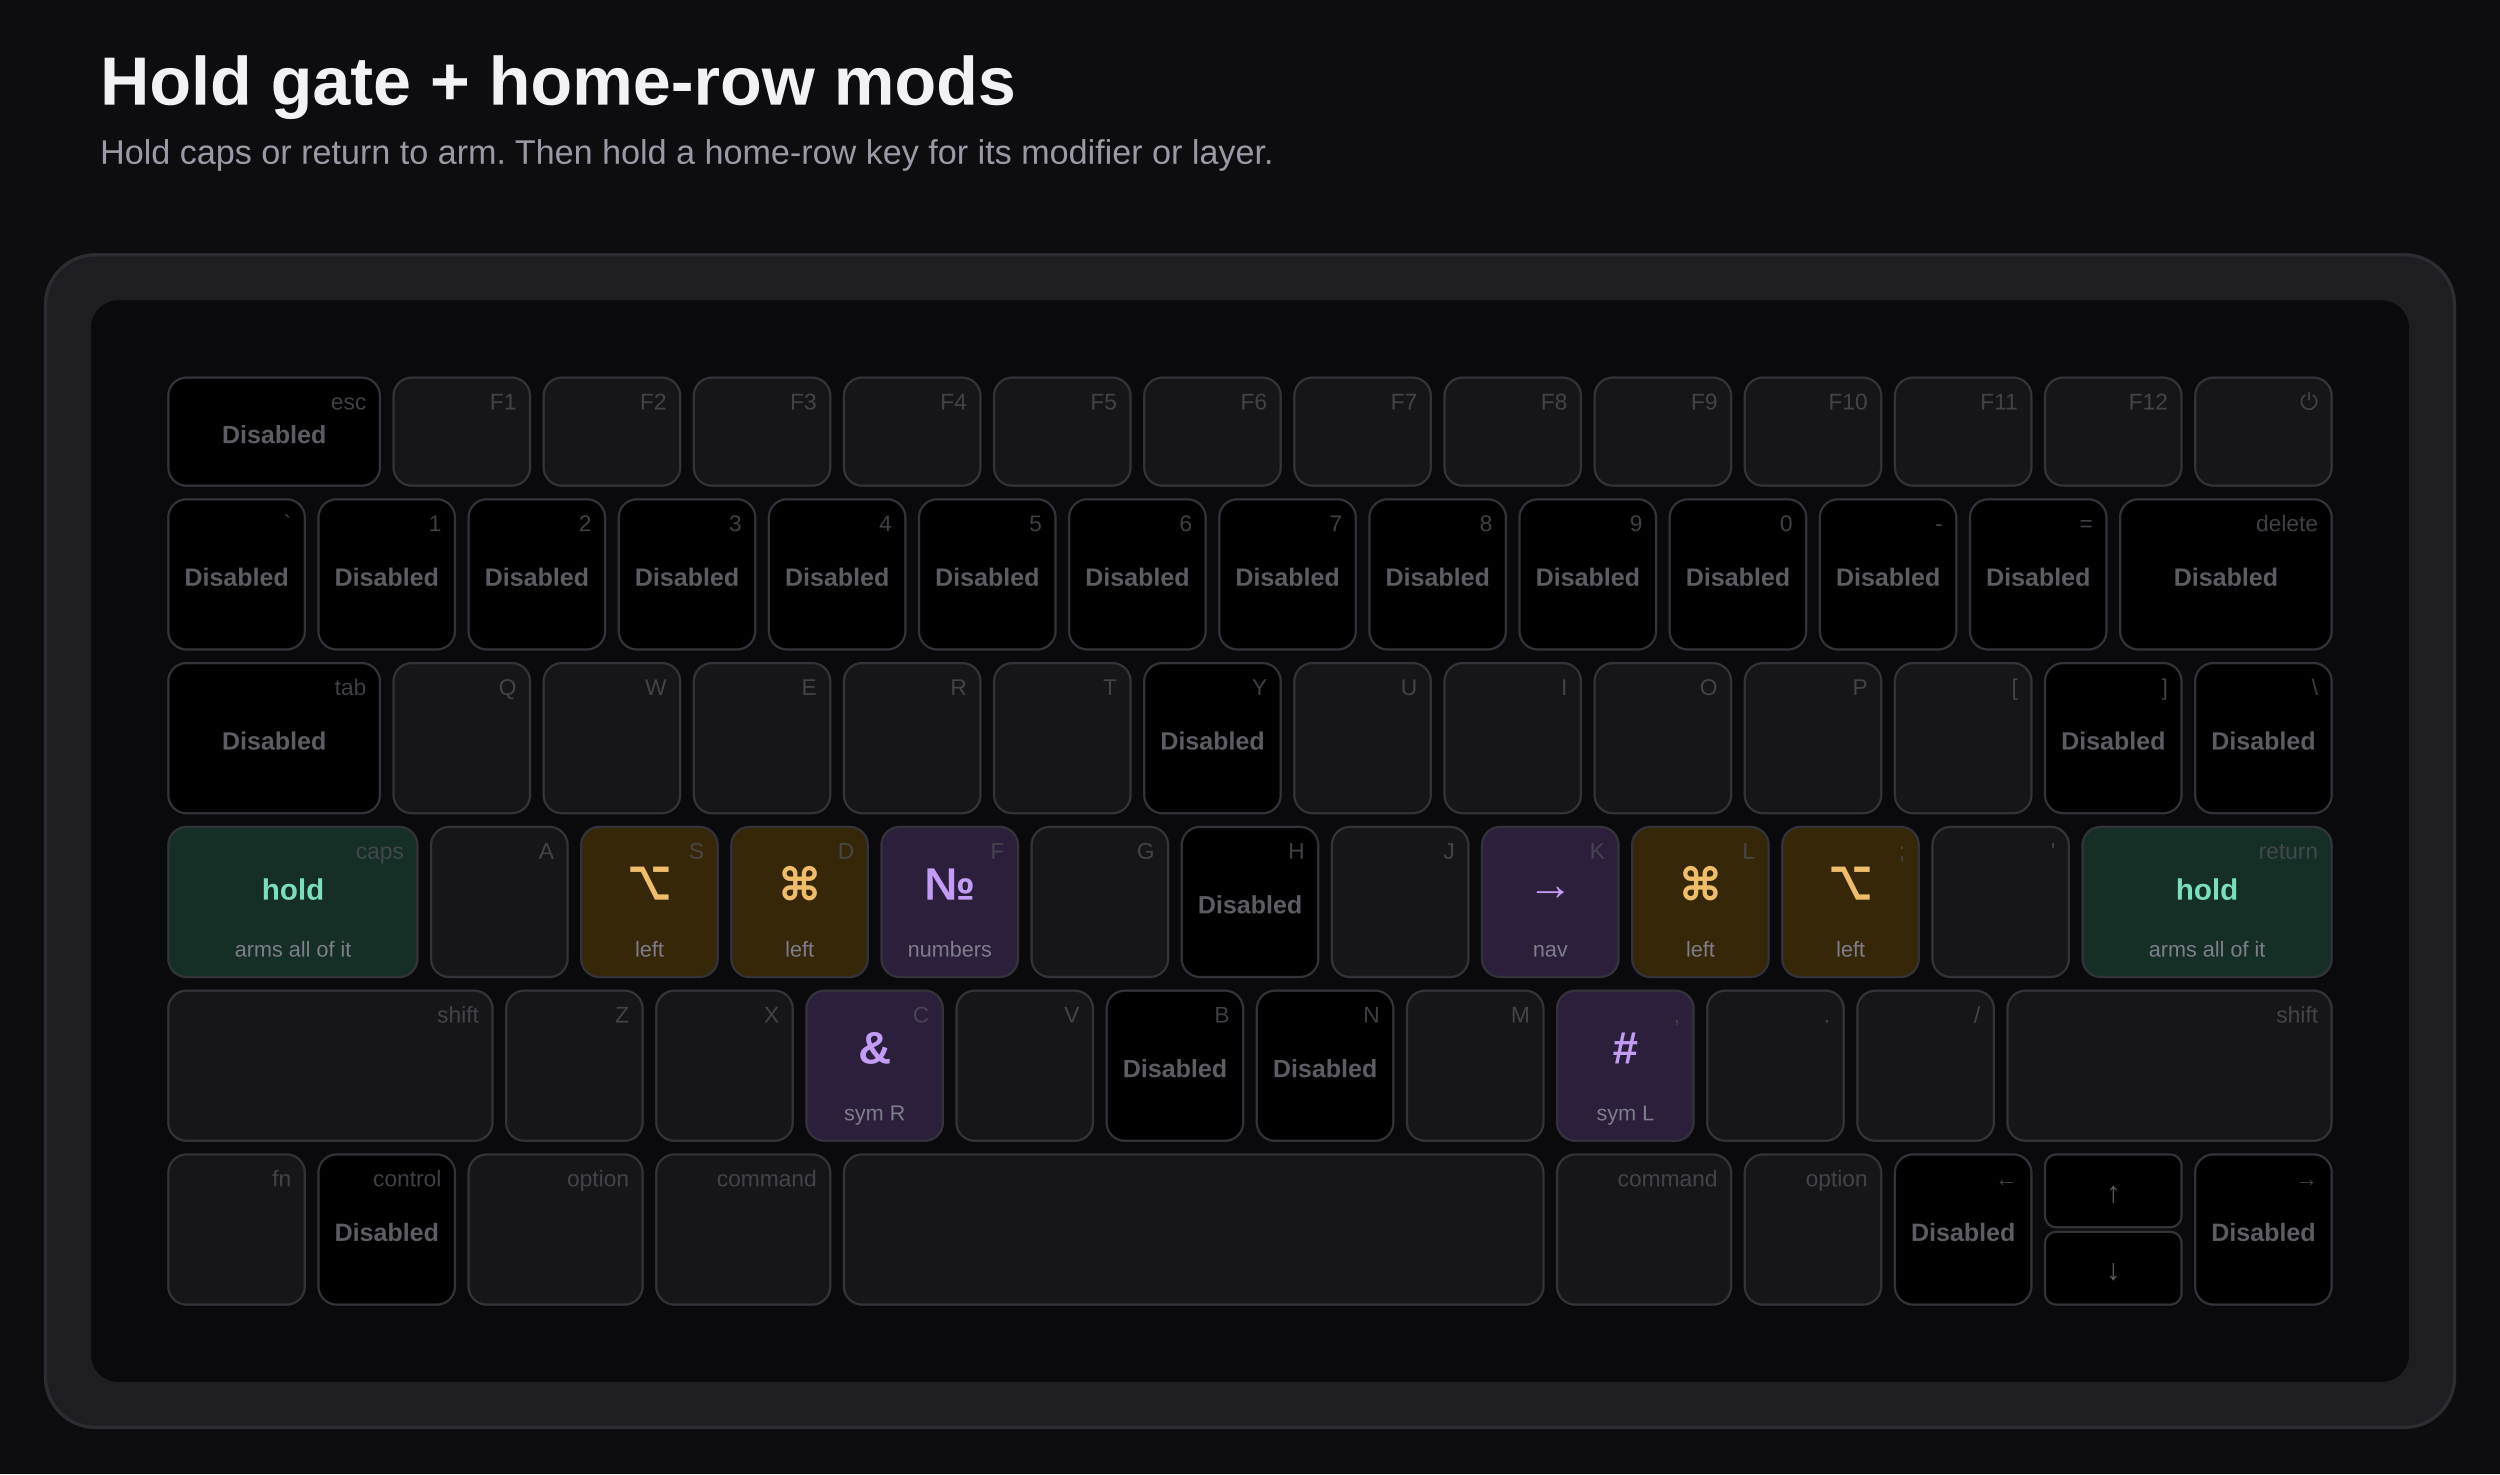
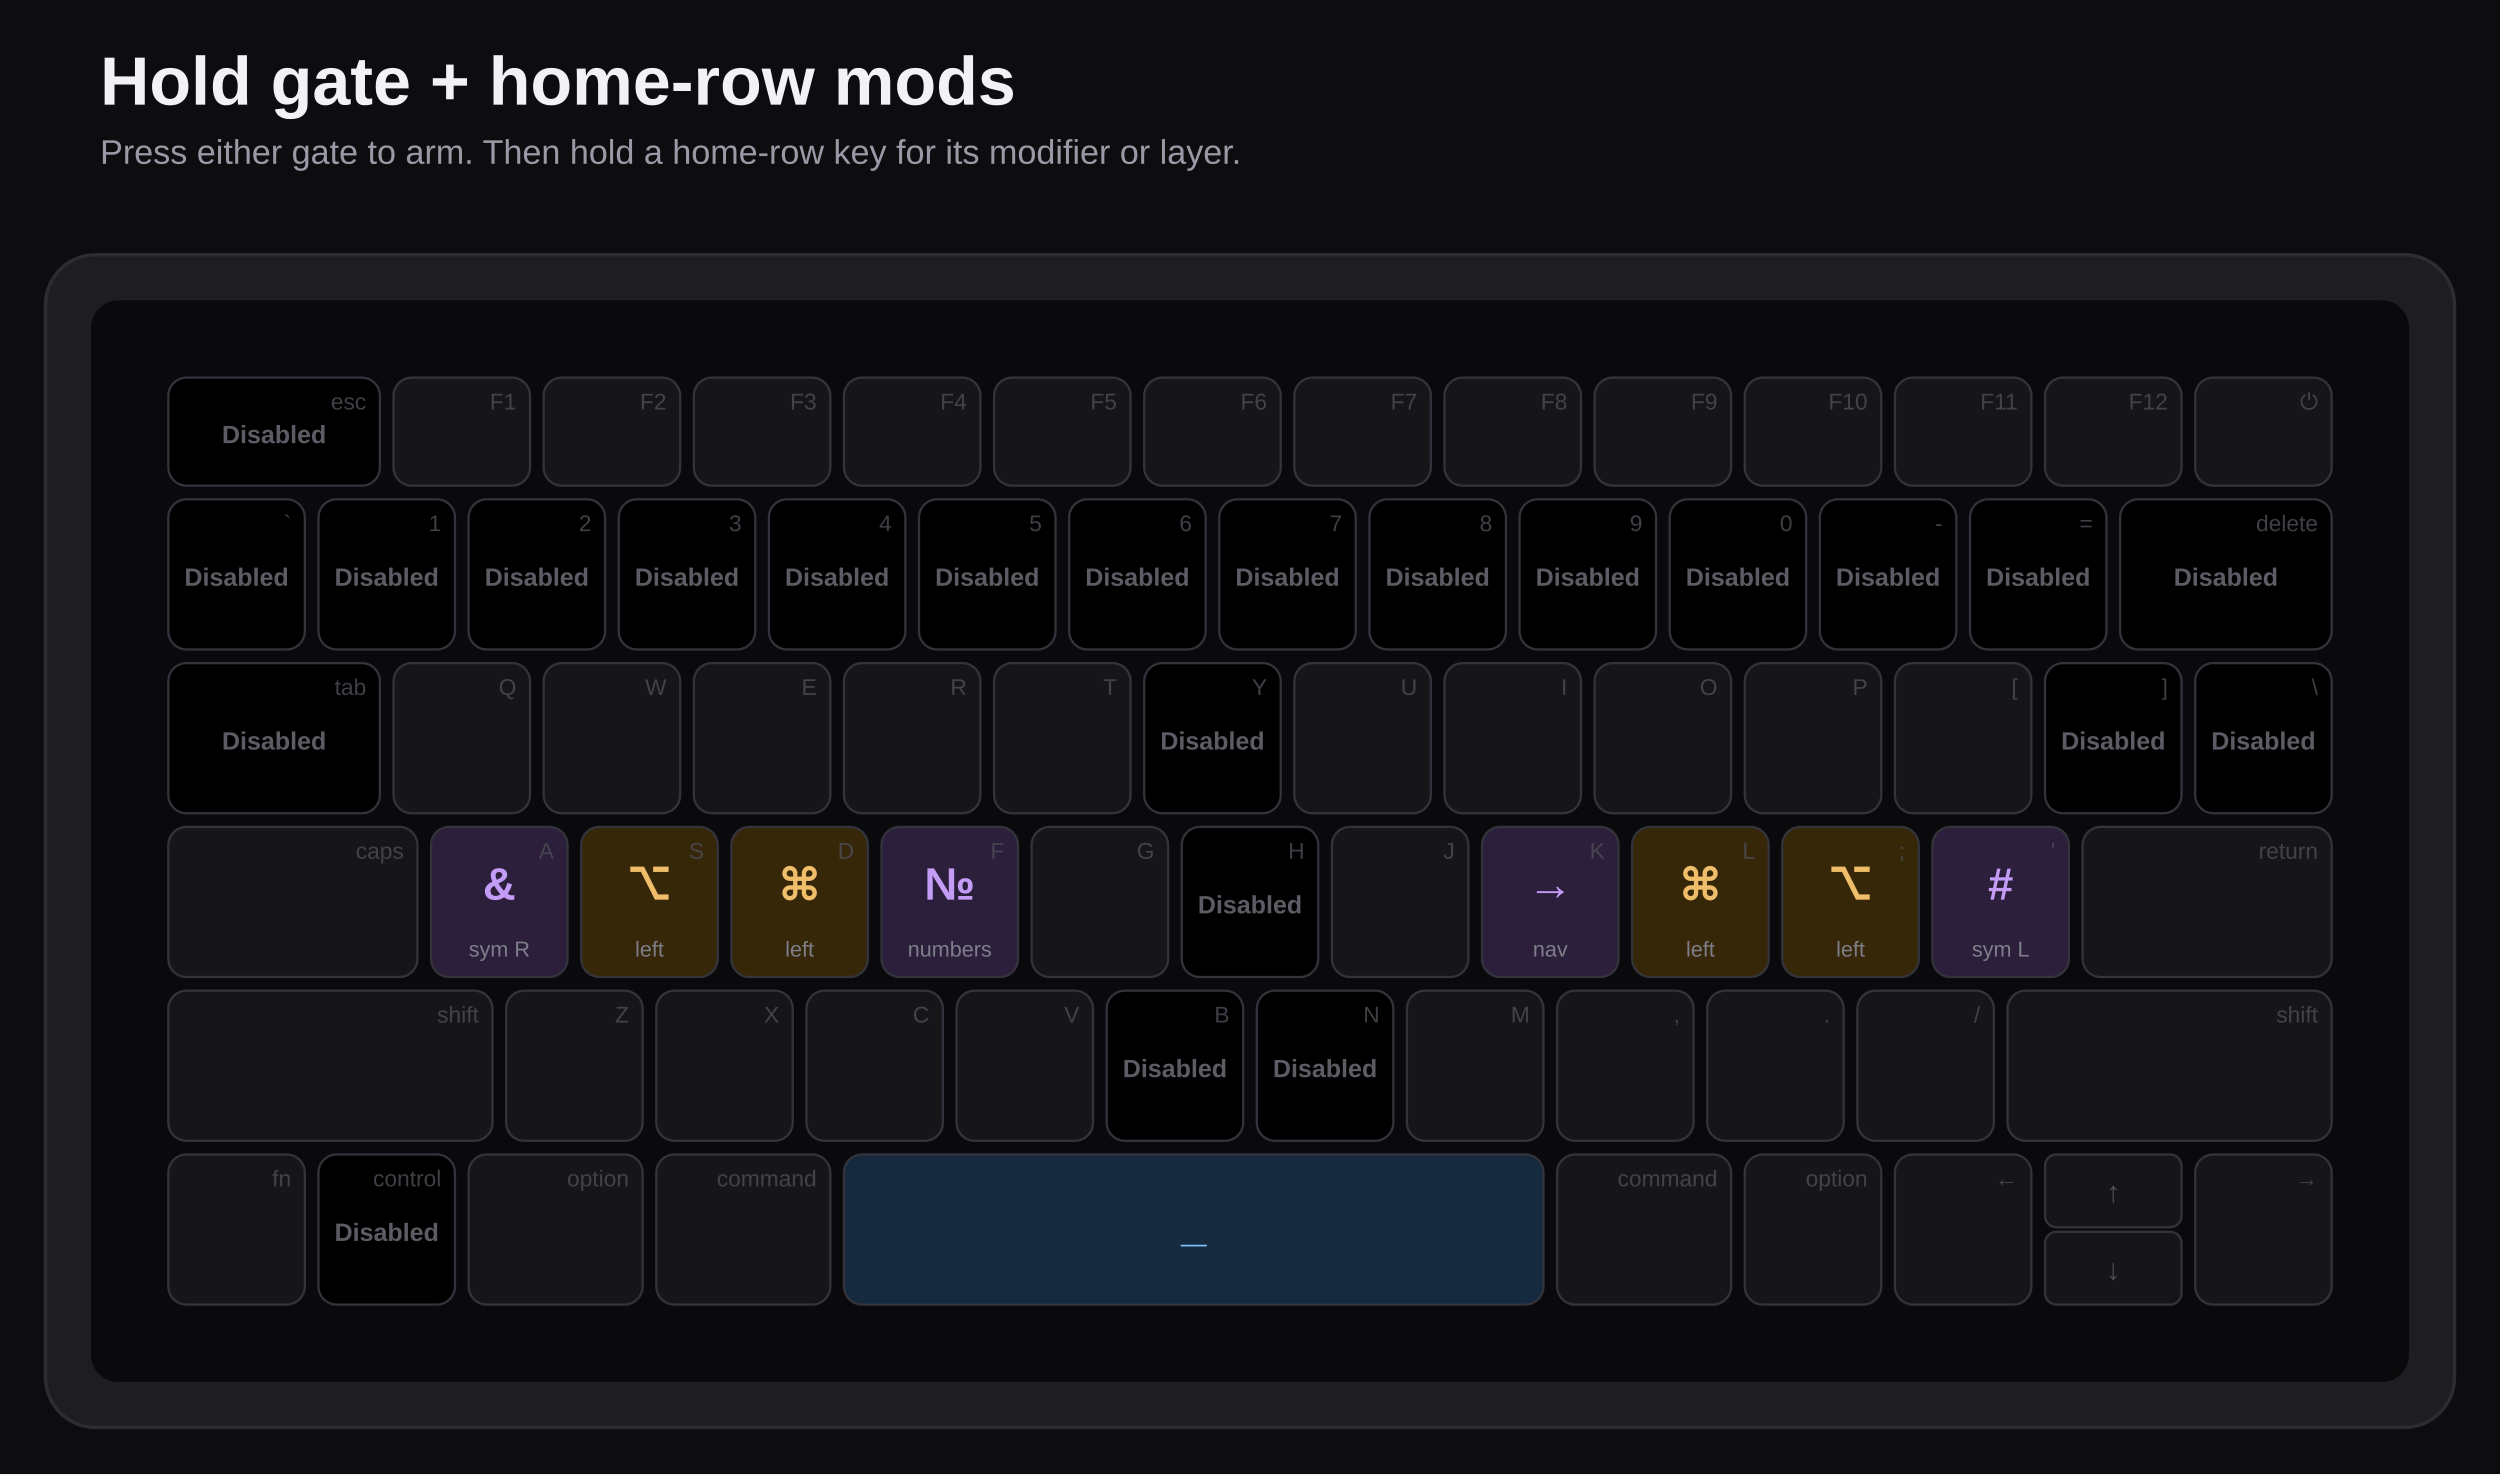
<svg xmlns="http://www.w3.org/2000/svg" width="1099" height="648" viewBox="0 0 1099 648" role="img" aria-label="Hold gate + home-row mods layer of the splitmac">
  <rect width="1099" height="648" fill="#0d0d10" />
  <text x="44.0" y="46.0" fill="#f2f2f5" font-size="30" font-weight="700" text-anchor="start" opacity="1.0" font-family="-apple-system, BlinkMacSystemFont, 'SF Pro Text', 'Helvetica Neue', Arial, sans-serif">Hold gate + home-row mods</text>
-   <text x="44.0" y="72.0" fill="#9a9aa6" font-size="15" font-weight="400" text-anchor="start" opacity="1.0" font-family="-apple-system, BlinkMacSystemFont, 'SF Pro Text', 'Helvetica Neue', Arial, sans-serif">Hold caps or return to arm. Then hold a home-row key for its modifier or layer.</text>
+   <text x="44.0" y="72.0" fill="#9a9aa6" font-size="15" font-weight="400" text-anchor="start" opacity="1.0" font-family="-apple-system, BlinkMacSystemFont, 'SF Pro Text', 'Helvetica Neue', Arial, sans-serif">Press either gate to arm. Then hold a home-row key for its modifier or layer.</text>
  <rect x="20.0" y="112.0" width="1059.0" height="515.5" rx="22" fill="#1e1e22" stroke="#2c2c32" stroke-width="1.5" />
  <rect x="40.0" y="132.0" width="1019.0" height="475.5" rx="12" fill="#0a0a0c" />
  <rect x="74.0" y="166.0" width="93.0" height="47.5" rx="8" fill="#000000" stroke="#33333b" stroke-width="1" />
  <text x="161.0" y="180.0" fill="#4a4a53" font-size="10" font-weight="500" text-anchor="end" opacity="0.85" font-family="-apple-system, BlinkMacSystemFont, 'SF Pro Text', 'Helvetica Neue', Arial, sans-serif">esc</text>
  <text x="120.5" y="194.8" fill="#5c5c64" font-size="11" font-weight="600" text-anchor="middle" opacity="1.0" font-family="-apple-system, BlinkMacSystemFont, 'SF Pro Text', 'Helvetica Neue', Arial, sans-serif">Disabled</text>
  <rect x="173.0" y="166.0" width="60.0" height="47.5" rx="8" fill="#161619" stroke="#33333b" stroke-width="1" />
  <text x="227.0" y="180.0" fill="#4a4a53" font-size="10" font-weight="500" text-anchor="end" opacity="0.85" font-family="-apple-system, BlinkMacSystemFont, 'SF Pro Text', 'Helvetica Neue', Arial, sans-serif">F1</text>
  <rect x="239.0" y="166.0" width="60.0" height="47.5" rx="8" fill="#161619" stroke="#33333b" stroke-width="1" />
  <text x="293.0" y="180.0" fill="#4a4a53" font-size="10" font-weight="500" text-anchor="end" opacity="0.85" font-family="-apple-system, BlinkMacSystemFont, 'SF Pro Text', 'Helvetica Neue', Arial, sans-serif">F2</text>
  <rect x="305.0" y="166.0" width="60.0" height="47.5" rx="8" fill="#161619" stroke="#33333b" stroke-width="1" />
  <text x="359.0" y="180.0" fill="#4a4a53" font-size="10" font-weight="500" text-anchor="end" opacity="0.85" font-family="-apple-system, BlinkMacSystemFont, 'SF Pro Text', 'Helvetica Neue', Arial, sans-serif">F3</text>
  <rect x="371.0" y="166.0" width="60.0" height="47.5" rx="8" fill="#161619" stroke="#33333b" stroke-width="1" />
  <text x="425.0" y="180.0" fill="#4a4a53" font-size="10" font-weight="500" text-anchor="end" opacity="0.85" font-family="-apple-system, BlinkMacSystemFont, 'SF Pro Text', 'Helvetica Neue', Arial, sans-serif">F4</text>
  <rect x="437.0" y="166.0" width="60.0" height="47.5" rx="8" fill="#161619" stroke="#33333b" stroke-width="1" />
  <text x="491.0" y="180.0" fill="#4a4a53" font-size="10" font-weight="500" text-anchor="end" opacity="0.85" font-family="-apple-system, BlinkMacSystemFont, 'SF Pro Text', 'Helvetica Neue', Arial, sans-serif">F5</text>
  <rect x="503.0" y="166.0" width="60.0" height="47.5" rx="8" fill="#161619" stroke="#33333b" stroke-width="1" />
  <text x="557.0" y="180.0" fill="#4a4a53" font-size="10" font-weight="500" text-anchor="end" opacity="0.85" font-family="-apple-system, BlinkMacSystemFont, 'SF Pro Text', 'Helvetica Neue', Arial, sans-serif">F6</text>
  <rect x="569.0" y="166.0" width="60.0" height="47.5" rx="8" fill="#161619" stroke="#33333b" stroke-width="1" />
  <text x="623.0" y="180.0" fill="#4a4a53" font-size="10" font-weight="500" text-anchor="end" opacity="0.85" font-family="-apple-system, BlinkMacSystemFont, 'SF Pro Text', 'Helvetica Neue', Arial, sans-serif">F7</text>
  <rect x="635.0" y="166.0" width="60.0" height="47.5" rx="8" fill="#161619" stroke="#33333b" stroke-width="1" />
  <text x="689.0" y="180.0" fill="#4a4a53" font-size="10" font-weight="500" text-anchor="end" opacity="0.85" font-family="-apple-system, BlinkMacSystemFont, 'SF Pro Text', 'Helvetica Neue', Arial, sans-serif">F8</text>
  <rect x="701.0" y="166.0" width="60.0" height="47.5" rx="8" fill="#161619" stroke="#33333b" stroke-width="1" />
  <text x="755.0" y="180.0" fill="#4a4a53" font-size="10" font-weight="500" text-anchor="end" opacity="0.85" font-family="-apple-system, BlinkMacSystemFont, 'SF Pro Text', 'Helvetica Neue', Arial, sans-serif">F9</text>
  <rect x="767.0" y="166.0" width="60.0" height="47.5" rx="8" fill="#161619" stroke="#33333b" stroke-width="1" />
  <text x="821.0" y="180.0" fill="#4a4a53" font-size="10" font-weight="500" text-anchor="end" opacity="0.85" font-family="-apple-system, BlinkMacSystemFont, 'SF Pro Text', 'Helvetica Neue', Arial, sans-serif">F10</text>
  <rect x="833.0" y="166.0" width="60.0" height="47.5" rx="8" fill="#161619" stroke="#33333b" stroke-width="1" />
  <text x="887.0" y="180.0" fill="#4a4a53" font-size="10" font-weight="500" text-anchor="end" opacity="0.85" font-family="-apple-system, BlinkMacSystemFont, 'SF Pro Text', 'Helvetica Neue', Arial, sans-serif">F11</text>
  <rect x="899.0" y="166.0" width="60.0" height="47.5" rx="8" fill="#161619" stroke="#33333b" stroke-width="1" />
  <text x="953.0" y="180.0" fill="#4a4a53" font-size="10" font-weight="500" text-anchor="end" opacity="0.85" font-family="-apple-system, BlinkMacSystemFont, 'SF Pro Text', 'Helvetica Neue', Arial, sans-serif">F12</text>
  <rect x="965.0" y="166.0" width="60.0" height="47.5" rx="8" fill="#161619" stroke="#33333b" stroke-width="1" />
  <text x="1019.0" y="180.0" fill="#4a4a53" font-size="10" font-weight="500" text-anchor="end" opacity="0.85" font-family="-apple-system, BlinkMacSystemFont, 'SF Pro Text', 'Helvetica Neue', Arial, sans-serif">⏻</text>
  <rect x="74.0" y="219.5" width="60.0" height="66.0" rx="8" fill="#000000" stroke="#33333b" stroke-width="1" />
  <text x="128.0" y="233.5" fill="#4a4a53" font-size="10" font-weight="500" text-anchor="end" opacity="0.85" font-family="-apple-system, BlinkMacSystemFont, 'SF Pro Text', 'Helvetica Neue', Arial, sans-serif">`</text>
  <text x="104.0" y="257.5" fill="#5c5c64" font-size="11" font-weight="600" text-anchor="middle" opacity="1.0" font-family="-apple-system, BlinkMacSystemFont, 'SF Pro Text', 'Helvetica Neue', Arial, sans-serif">Disabled</text>
  <rect x="140.0" y="219.5" width="60.0" height="66.0" rx="8" fill="#000000" stroke="#33333b" stroke-width="1" />
  <text x="194.0" y="233.5" fill="#4a4a53" font-size="10" font-weight="500" text-anchor="end" opacity="0.85" font-family="-apple-system, BlinkMacSystemFont, 'SF Pro Text', 'Helvetica Neue', Arial, sans-serif">1</text>
  <text x="170.0" y="257.5" fill="#5c5c64" font-size="11" font-weight="600" text-anchor="middle" opacity="1.0" font-family="-apple-system, BlinkMacSystemFont, 'SF Pro Text', 'Helvetica Neue', Arial, sans-serif">Disabled</text>
  <rect x="206.0" y="219.5" width="60.0" height="66.0" rx="8" fill="#000000" stroke="#33333b" stroke-width="1" />
  <text x="260.0" y="233.5" fill="#4a4a53" font-size="10" font-weight="500" text-anchor="end" opacity="0.85" font-family="-apple-system, BlinkMacSystemFont, 'SF Pro Text', 'Helvetica Neue', Arial, sans-serif">2</text>
  <text x="236.0" y="257.5" fill="#5c5c64" font-size="11" font-weight="600" text-anchor="middle" opacity="1.0" font-family="-apple-system, BlinkMacSystemFont, 'SF Pro Text', 'Helvetica Neue', Arial, sans-serif">Disabled</text>
  <rect x="272.0" y="219.5" width="60.0" height="66.0" rx="8" fill="#000000" stroke="#33333b" stroke-width="1" />
  <text x="326.0" y="233.5" fill="#4a4a53" font-size="10" font-weight="500" text-anchor="end" opacity="0.85" font-family="-apple-system, BlinkMacSystemFont, 'SF Pro Text', 'Helvetica Neue', Arial, sans-serif">3</text>
  <text x="302.0" y="257.5" fill="#5c5c64" font-size="11" font-weight="600" text-anchor="middle" opacity="1.0" font-family="-apple-system, BlinkMacSystemFont, 'SF Pro Text', 'Helvetica Neue', Arial, sans-serif">Disabled</text>
  <rect x="338.0" y="219.5" width="60.0" height="66.0" rx="8" fill="#000000" stroke="#33333b" stroke-width="1" />
  <text x="392.0" y="233.5" fill="#4a4a53" font-size="10" font-weight="500" text-anchor="end" opacity="0.85" font-family="-apple-system, BlinkMacSystemFont, 'SF Pro Text', 'Helvetica Neue', Arial, sans-serif">4</text>
  <text x="368.0" y="257.5" fill="#5c5c64" font-size="11" font-weight="600" text-anchor="middle" opacity="1.0" font-family="-apple-system, BlinkMacSystemFont, 'SF Pro Text', 'Helvetica Neue', Arial, sans-serif">Disabled</text>
  <rect x="404.0" y="219.5" width="60.0" height="66.0" rx="8" fill="#000000" stroke="#33333b" stroke-width="1" />
  <text x="458.0" y="233.5" fill="#4a4a53" font-size="10" font-weight="500" text-anchor="end" opacity="0.85" font-family="-apple-system, BlinkMacSystemFont, 'SF Pro Text', 'Helvetica Neue', Arial, sans-serif">5</text>
  <text x="434.0" y="257.5" fill="#5c5c64" font-size="11" font-weight="600" text-anchor="middle" opacity="1.0" font-family="-apple-system, BlinkMacSystemFont, 'SF Pro Text', 'Helvetica Neue', Arial, sans-serif">Disabled</text>
  <rect x="470.0" y="219.5" width="60.0" height="66.0" rx="8" fill="#000000" stroke="#33333b" stroke-width="1" />
  <text x="524.0" y="233.5" fill="#4a4a53" font-size="10" font-weight="500" text-anchor="end" opacity="0.85" font-family="-apple-system, BlinkMacSystemFont, 'SF Pro Text', 'Helvetica Neue', Arial, sans-serif">6</text>
  <text x="500.0" y="257.5" fill="#5c5c64" font-size="11" font-weight="600" text-anchor="middle" opacity="1.0" font-family="-apple-system, BlinkMacSystemFont, 'SF Pro Text', 'Helvetica Neue', Arial, sans-serif">Disabled</text>
  <rect x="536.0" y="219.5" width="60.0" height="66.0" rx="8" fill="#000000" stroke="#33333b" stroke-width="1" />
  <text x="590.0" y="233.5" fill="#4a4a53" font-size="10" font-weight="500" text-anchor="end" opacity="0.85" font-family="-apple-system, BlinkMacSystemFont, 'SF Pro Text', 'Helvetica Neue', Arial, sans-serif">7</text>
  <text x="566.0" y="257.5" fill="#5c5c64" font-size="11" font-weight="600" text-anchor="middle" opacity="1.0" font-family="-apple-system, BlinkMacSystemFont, 'SF Pro Text', 'Helvetica Neue', Arial, sans-serif">Disabled</text>
  <rect x="602.0" y="219.5" width="60.0" height="66.0" rx="8" fill="#000000" stroke="#33333b" stroke-width="1" />
  <text x="656.0" y="233.5" fill="#4a4a53" font-size="10" font-weight="500" text-anchor="end" opacity="0.85" font-family="-apple-system, BlinkMacSystemFont, 'SF Pro Text', 'Helvetica Neue', Arial, sans-serif">8</text>
  <text x="632.0" y="257.5" fill="#5c5c64" font-size="11" font-weight="600" text-anchor="middle" opacity="1.0" font-family="-apple-system, BlinkMacSystemFont, 'SF Pro Text', 'Helvetica Neue', Arial, sans-serif">Disabled</text>
  <rect x="668.0" y="219.5" width="60.0" height="66.0" rx="8" fill="#000000" stroke="#33333b" stroke-width="1" />
  <text x="722.0" y="233.5" fill="#4a4a53" font-size="10" font-weight="500" text-anchor="end" opacity="0.85" font-family="-apple-system, BlinkMacSystemFont, 'SF Pro Text', 'Helvetica Neue', Arial, sans-serif">9</text>
  <text x="698.0" y="257.5" fill="#5c5c64" font-size="11" font-weight="600" text-anchor="middle" opacity="1.0" font-family="-apple-system, BlinkMacSystemFont, 'SF Pro Text', 'Helvetica Neue', Arial, sans-serif">Disabled</text>
  <rect x="734.0" y="219.5" width="60.0" height="66.0" rx="8" fill="#000000" stroke="#33333b" stroke-width="1" />
  <text x="788.0" y="233.5" fill="#4a4a53" font-size="10" font-weight="500" text-anchor="end" opacity="0.85" font-family="-apple-system, BlinkMacSystemFont, 'SF Pro Text', 'Helvetica Neue', Arial, sans-serif">0</text>
  <text x="764.0" y="257.5" fill="#5c5c64" font-size="11" font-weight="600" text-anchor="middle" opacity="1.0" font-family="-apple-system, BlinkMacSystemFont, 'SF Pro Text', 'Helvetica Neue', Arial, sans-serif">Disabled</text>
  <rect x="800.0" y="219.5" width="60.0" height="66.0" rx="8" fill="#000000" stroke="#33333b" stroke-width="1" />
  <text x="854.0" y="233.5" fill="#4a4a53" font-size="10" font-weight="500" text-anchor="end" opacity="0.85" font-family="-apple-system, BlinkMacSystemFont, 'SF Pro Text', 'Helvetica Neue', Arial, sans-serif">-</text>
  <text x="830.0" y="257.5" fill="#5c5c64" font-size="11" font-weight="600" text-anchor="middle" opacity="1.0" font-family="-apple-system, BlinkMacSystemFont, 'SF Pro Text', 'Helvetica Neue', Arial, sans-serif">Disabled</text>
  <rect x="866.0" y="219.5" width="60.0" height="66.0" rx="8" fill="#000000" stroke="#33333b" stroke-width="1" />
  <text x="920.0" y="233.5" fill="#4a4a53" font-size="10" font-weight="500" text-anchor="end" opacity="0.85" font-family="-apple-system, BlinkMacSystemFont, 'SF Pro Text', 'Helvetica Neue', Arial, sans-serif">=</text>
  <text x="896.0" y="257.5" fill="#5c5c64" font-size="11" font-weight="600" text-anchor="middle" opacity="1.0" font-family="-apple-system, BlinkMacSystemFont, 'SF Pro Text', 'Helvetica Neue', Arial, sans-serif">Disabled</text>
  <rect x="932.0" y="219.5" width="93.0" height="66.0" rx="8" fill="#000000" stroke="#33333b" stroke-width="1" />
  <text x="1019.0" y="233.5" fill="#4a4a53" font-size="10" font-weight="500" text-anchor="end" opacity="0.85" font-family="-apple-system, BlinkMacSystemFont, 'SF Pro Text', 'Helvetica Neue', Arial, sans-serif">delete</text>
  <text x="978.5" y="257.5" fill="#5c5c64" font-size="11" font-weight="600" text-anchor="middle" opacity="1.0" font-family="-apple-system, BlinkMacSystemFont, 'SF Pro Text', 'Helvetica Neue', Arial, sans-serif">Disabled</text>
  <rect x="74.0" y="291.5" width="93.0" height="66.0" rx="8" fill="#000000" stroke="#33333b" stroke-width="1" />
  <text x="161.0" y="305.5" fill="#4a4a53" font-size="10" font-weight="500" text-anchor="end" opacity="0.85" font-family="-apple-system, BlinkMacSystemFont, 'SF Pro Text', 'Helvetica Neue', Arial, sans-serif">tab</text>
  <text x="120.5" y="329.5" fill="#5c5c64" font-size="11" font-weight="600" text-anchor="middle" opacity="1.0" font-family="-apple-system, BlinkMacSystemFont, 'SF Pro Text', 'Helvetica Neue', Arial, sans-serif">Disabled</text>
  <rect x="173.0" y="291.5" width="60.0" height="66.0" rx="8" fill="#161619" stroke="#33333b" stroke-width="1" />
  <text x="227.0" y="305.5" fill="#4a4a53" font-size="10" font-weight="500" text-anchor="end" opacity="0.85" font-family="-apple-system, BlinkMacSystemFont, 'SF Pro Text', 'Helvetica Neue', Arial, sans-serif">Q</text>
  <rect x="239.0" y="291.5" width="60.0" height="66.0" rx="8" fill="#161619" stroke="#33333b" stroke-width="1" />
  <text x="293.0" y="305.5" fill="#4a4a53" font-size="10" font-weight="500" text-anchor="end" opacity="0.85" font-family="-apple-system, BlinkMacSystemFont, 'SF Pro Text', 'Helvetica Neue', Arial, sans-serif">W</text>
  <rect x="305.0" y="291.5" width="60.0" height="66.0" rx="8" fill="#161619" stroke="#33333b" stroke-width="1" />
  <text x="359.0" y="305.5" fill="#4a4a53" font-size="10" font-weight="500" text-anchor="end" opacity="0.85" font-family="-apple-system, BlinkMacSystemFont, 'SF Pro Text', 'Helvetica Neue', Arial, sans-serif">E</text>
  <rect x="371.0" y="291.5" width="60.0" height="66.0" rx="8" fill="#161619" stroke="#33333b" stroke-width="1" />
  <text x="425.0" y="305.5" fill="#4a4a53" font-size="10" font-weight="500" text-anchor="end" opacity="0.85" font-family="-apple-system, BlinkMacSystemFont, 'SF Pro Text', 'Helvetica Neue', Arial, sans-serif">R</text>
  <rect x="437.0" y="291.5" width="60.0" height="66.0" rx="8" fill="#161619" stroke="#33333b" stroke-width="1" />
  <text x="491.0" y="305.5" fill="#4a4a53" font-size="10" font-weight="500" text-anchor="end" opacity="0.85" font-family="-apple-system, BlinkMacSystemFont, 'SF Pro Text', 'Helvetica Neue', Arial, sans-serif">T</text>
  <rect x="503.0" y="291.5" width="60.0" height="66.0" rx="8" fill="#000000" stroke="#33333b" stroke-width="1" />
  <text x="557.0" y="305.5" fill="#4a4a53" font-size="10" font-weight="500" text-anchor="end" opacity="0.85" font-family="-apple-system, BlinkMacSystemFont, 'SF Pro Text', 'Helvetica Neue', Arial, sans-serif">Y</text>
  <text x="533.0" y="329.5" fill="#5c5c64" font-size="11" font-weight="600" text-anchor="middle" opacity="1.0" font-family="-apple-system, BlinkMacSystemFont, 'SF Pro Text', 'Helvetica Neue', Arial, sans-serif">Disabled</text>
  <rect x="569.0" y="291.5" width="60.0" height="66.0" rx="8" fill="#161619" stroke="#33333b" stroke-width="1" />
  <text x="623.0" y="305.5" fill="#4a4a53" font-size="10" font-weight="500" text-anchor="end" opacity="0.85" font-family="-apple-system, BlinkMacSystemFont, 'SF Pro Text', 'Helvetica Neue', Arial, sans-serif">U</text>
  <rect x="635.0" y="291.5" width="60.0" height="66.0" rx="8" fill="#161619" stroke="#33333b" stroke-width="1" />
  <text x="689.0" y="305.5" fill="#4a4a53" font-size="10" font-weight="500" text-anchor="end" opacity="0.85" font-family="-apple-system, BlinkMacSystemFont, 'SF Pro Text', 'Helvetica Neue', Arial, sans-serif">I</text>
  <rect x="701.0" y="291.5" width="60.0" height="66.0" rx="8" fill="#161619" stroke="#33333b" stroke-width="1" />
  <text x="755.0" y="305.5" fill="#4a4a53" font-size="10" font-weight="500" text-anchor="end" opacity="0.85" font-family="-apple-system, BlinkMacSystemFont, 'SF Pro Text', 'Helvetica Neue', Arial, sans-serif">O</text>
  <rect x="767.0" y="291.5" width="60.0" height="66.0" rx="8" fill="#161619" stroke="#33333b" stroke-width="1" />
  <text x="821.0" y="305.5" fill="#4a4a53" font-size="10" font-weight="500" text-anchor="end" opacity="0.85" font-family="-apple-system, BlinkMacSystemFont, 'SF Pro Text', 'Helvetica Neue', Arial, sans-serif">P</text>
  <rect x="833.0" y="291.5" width="60.0" height="66.0" rx="8" fill="#161619" stroke="#33333b" stroke-width="1" />
  <text x="887.0" y="305.5" fill="#4a4a53" font-size="10" font-weight="500" text-anchor="end" opacity="0.85" font-family="-apple-system, BlinkMacSystemFont, 'SF Pro Text', 'Helvetica Neue', Arial, sans-serif">[</text>
  <rect x="899.0" y="291.5" width="60.0" height="66.0" rx="8" fill="#000000" stroke="#33333b" stroke-width="1" />
  <text x="953.0" y="305.5" fill="#4a4a53" font-size="10" font-weight="500" text-anchor="end" opacity="0.85" font-family="-apple-system, BlinkMacSystemFont, 'SF Pro Text', 'Helvetica Neue', Arial, sans-serif">]</text>
  <text x="929.0" y="329.5" fill="#5c5c64" font-size="11" font-weight="600" text-anchor="middle" opacity="1.0" font-family="-apple-system, BlinkMacSystemFont, 'SF Pro Text', 'Helvetica Neue', Arial, sans-serif">Disabled</text>
  <rect x="965.0" y="291.5" width="60.0" height="66.0" rx="8" fill="#000000" stroke="#33333b" stroke-width="1" />
  <text x="1019.0" y="305.5" fill="#4a4a53" font-size="10" font-weight="500" text-anchor="end" opacity="0.85" font-family="-apple-system, BlinkMacSystemFont, 'SF Pro Text', 'Helvetica Neue', Arial, sans-serif">\</text>
  <text x="995.0" y="329.5" fill="#5c5c64" font-size="11" font-weight="600" text-anchor="middle" opacity="1.0" font-family="-apple-system, BlinkMacSystemFont, 'SF Pro Text', 'Helvetica Neue', Arial, sans-serif">Disabled</text>
-   <rect x="74.0" y="363.5" width="109.5" height="66.0" rx="8" fill="#152e26" stroke="#33333b" stroke-width="1" />
+   <rect x="74.0" y="363.5" width="109.5" height="66.0" rx="8" fill="#161619" stroke="#33333b" stroke-width="1" />
  <text x="177.5" y="377.5" fill="#4a4a53" font-size="10" font-weight="500" text-anchor="end" opacity="0.85" font-family="-apple-system, BlinkMacSystemFont, 'SF Pro Text', 'Helvetica Neue', Arial, sans-serif">caps</text>
-   <text x="128.8" y="395.5" fill="#79dfbc" font-size="13" font-weight="600" text-anchor="middle" opacity="1.0" font-family="-apple-system, BlinkMacSystemFont, 'SF Pro Text', 'Helvetica Neue', Arial, sans-serif">hold</text>
-   <text x="128.8" y="420.5" fill="#7e7e8a" font-size="9.5" font-weight="500" text-anchor="middle" opacity="1.0" font-family="-apple-system, BlinkMacSystemFont, 'SF Pro Text', 'Helvetica Neue', Arial, sans-serif">arms all of it</text>
-   <rect x="189.5" y="363.5" width="60.0" height="66.0" rx="8" fill="#161619" stroke="#33333b" stroke-width="1" />
+   <rect x="189.5" y="363.5" width="60.0" height="66.0" rx="8" fill="#2c1f3c" stroke="#33333b" stroke-width="1" />
  <text x="243.5" y="377.5" fill="#4a4a53" font-size="10" font-weight="500" text-anchor="end" opacity="0.85" font-family="-apple-system, BlinkMacSystemFont, 'SF Pro Text', 'Helvetica Neue', Arial, sans-serif">A</text>
+   <text x="219.5" y="395.5" fill="#c39cf5" font-size="20" font-weight="700" text-anchor="middle" opacity="1.0" font-family="-apple-system, BlinkMacSystemFont, 'SF Pro Text', 'Helvetica Neue', Arial, sans-serif">&amp;</text>
+   <text x="219.5" y="420.5" fill="#7e7e8a" font-size="9.5" font-weight="500" text-anchor="middle" opacity="1.0" font-family="-apple-system, BlinkMacSystemFont, 'SF Pro Text', 'Helvetica Neue', Arial, sans-serif">sym R</text>
  <rect x="255.5" y="363.5" width="60.0" height="66.0" rx="8" fill="#372709" stroke="#33333b" stroke-width="1" />
  <text x="309.5" y="377.5" fill="#4a4a53" font-size="10" font-weight="500" text-anchor="end" opacity="0.85" font-family="-apple-system, BlinkMacSystemFont, 'SF Pro Text', 'Helvetica Neue', Arial, sans-serif">S</text>
  <text x="285.5" y="395.5" fill="#f0be6b" font-size="20" font-weight="700" text-anchor="middle" opacity="1.0" font-family="-apple-system, BlinkMacSystemFont, 'SF Pro Text', 'Helvetica Neue', Arial, sans-serif">⌥</text>
  <text x="285.5" y="420.5" fill="#7e7e8a" font-size="9.5" font-weight="500" text-anchor="middle" opacity="1.0" font-family="-apple-system, BlinkMacSystemFont, 'SF Pro Text', 'Helvetica Neue', Arial, sans-serif">left</text>
  <rect x="321.5" y="363.5" width="60.0" height="66.0" rx="8" fill="#372709" stroke="#33333b" stroke-width="1" />
  <text x="375.5" y="377.5" fill="#4a4a53" font-size="10" font-weight="500" text-anchor="end" opacity="0.85" font-family="-apple-system, BlinkMacSystemFont, 'SF Pro Text', 'Helvetica Neue', Arial, sans-serif">D</text>
  <text x="351.5" y="395.5" fill="#f0be6b" font-size="20" font-weight="700" text-anchor="middle" opacity="1.0" font-family="-apple-system, BlinkMacSystemFont, 'SF Pro Text', 'Helvetica Neue', Arial, sans-serif">⌘</text>
  <text x="351.5" y="420.5" fill="#7e7e8a" font-size="9.5" font-weight="500" text-anchor="middle" opacity="1.0" font-family="-apple-system, BlinkMacSystemFont, 'SF Pro Text', 'Helvetica Neue', Arial, sans-serif">left</text>
  <rect x="387.5" y="363.5" width="60.0" height="66.0" rx="8" fill="#2c1f3c" stroke="#33333b" stroke-width="1" />
  <text x="441.5" y="377.5" fill="#4a4a53" font-size="10" font-weight="500" text-anchor="end" opacity="0.85" font-family="-apple-system, BlinkMacSystemFont, 'SF Pro Text', 'Helvetica Neue', Arial, sans-serif">F</text>
  <text x="417.5" y="395.5" fill="#c39cf5" font-size="20" font-weight="700" text-anchor="middle" opacity="1.0" font-family="-apple-system, BlinkMacSystemFont, 'SF Pro Text', 'Helvetica Neue', Arial, sans-serif">№</text>
  <text x="417.5" y="420.5" fill="#7e7e8a" font-size="9.5" font-weight="500" text-anchor="middle" opacity="1.0" font-family="-apple-system, BlinkMacSystemFont, 'SF Pro Text', 'Helvetica Neue', Arial, sans-serif">numbers</text>
  <rect x="453.5" y="363.5" width="60.0" height="66.0" rx="8" fill="#161619" stroke="#33333b" stroke-width="1" />
  <text x="507.5" y="377.5" fill="#4a4a53" font-size="10" font-weight="500" text-anchor="end" opacity="0.85" font-family="-apple-system, BlinkMacSystemFont, 'SF Pro Text', 'Helvetica Neue', Arial, sans-serif">G</text>
  <rect x="519.5" y="363.5" width="60.0" height="66.0" rx="8" fill="#000000" stroke="#33333b" stroke-width="1" />
  <text x="573.5" y="377.5" fill="#4a4a53" font-size="10" font-weight="500" text-anchor="end" opacity="0.85" font-family="-apple-system, BlinkMacSystemFont, 'SF Pro Text', 'Helvetica Neue', Arial, sans-serif">H</text>
  <text x="549.5" y="401.5" fill="#5c5c64" font-size="11" font-weight="600" text-anchor="middle" opacity="1.0" font-family="-apple-system, BlinkMacSystemFont, 'SF Pro Text', 'Helvetica Neue', Arial, sans-serif">Disabled</text>
  <rect x="585.5" y="363.5" width="60.0" height="66.0" rx="8" fill="#161619" stroke="#33333b" stroke-width="1" />
  <text x="639.5" y="377.5" fill="#4a4a53" font-size="10" font-weight="500" text-anchor="end" opacity="0.85" font-family="-apple-system, BlinkMacSystemFont, 'SF Pro Text', 'Helvetica Neue', Arial, sans-serif">J</text>
  <rect x="651.5" y="363.5" width="60.0" height="66.0" rx="8" fill="#2c1f3c" stroke="#33333b" stroke-width="1" />
  <text x="705.5" y="377.5" fill="#4a4a53" font-size="10" font-weight="500" text-anchor="end" opacity="0.85" font-family="-apple-system, BlinkMacSystemFont, 'SF Pro Text', 'Helvetica Neue', Arial, sans-serif">K</text>
  <text x="681.5" y="395.5" fill="#c39cf5" font-size="20" font-weight="700" text-anchor="middle" opacity="1.0" font-family="-apple-system, BlinkMacSystemFont, 'SF Pro Text', 'Helvetica Neue', Arial, sans-serif">→</text>
  <text x="681.5" y="420.5" fill="#7e7e8a" font-size="9.5" font-weight="500" text-anchor="middle" opacity="1.0" font-family="-apple-system, BlinkMacSystemFont, 'SF Pro Text', 'Helvetica Neue', Arial, sans-serif">nav</text>
  <rect x="717.5" y="363.5" width="60.0" height="66.0" rx="8" fill="#372709" stroke="#33333b" stroke-width="1" />
  <text x="771.5" y="377.5" fill="#4a4a53" font-size="10" font-weight="500" text-anchor="end" opacity="0.85" font-family="-apple-system, BlinkMacSystemFont, 'SF Pro Text', 'Helvetica Neue', Arial, sans-serif">L</text>
  <text x="747.5" y="395.5" fill="#f0be6b" font-size="20" font-weight="700" text-anchor="middle" opacity="1.0" font-family="-apple-system, BlinkMacSystemFont, 'SF Pro Text', 'Helvetica Neue', Arial, sans-serif">⌘</text>
  <text x="747.5" y="420.5" fill="#7e7e8a" font-size="9.5" font-weight="500" text-anchor="middle" opacity="1.0" font-family="-apple-system, BlinkMacSystemFont, 'SF Pro Text', 'Helvetica Neue', Arial, sans-serif">left</text>
  <rect x="783.5" y="363.5" width="60.0" height="66.0" rx="8" fill="#372709" stroke="#33333b" stroke-width="1" />
  <text x="837.5" y="377.5" fill="#4a4a53" font-size="10" font-weight="500" text-anchor="end" opacity="0.85" font-family="-apple-system, BlinkMacSystemFont, 'SF Pro Text', 'Helvetica Neue', Arial, sans-serif">;</text>
  <text x="813.5" y="395.5" fill="#f0be6b" font-size="20" font-weight="700" text-anchor="middle" opacity="1.0" font-family="-apple-system, BlinkMacSystemFont, 'SF Pro Text', 'Helvetica Neue', Arial, sans-serif">⌥</text>
  <text x="813.5" y="420.5" fill="#7e7e8a" font-size="9.5" font-weight="500" text-anchor="middle" opacity="1.0" font-family="-apple-system, BlinkMacSystemFont, 'SF Pro Text', 'Helvetica Neue', Arial, sans-serif">left</text>
-   <rect x="849.5" y="363.5" width="60.0" height="66.0" rx="8" fill="#161619" stroke="#33333b" stroke-width="1" />
+   <rect x="849.5" y="363.5" width="60.0" height="66.0" rx="8" fill="#2c1f3c" stroke="#33333b" stroke-width="1" />
  <text x="903.5" y="377.5" fill="#4a4a53" font-size="10" font-weight="500" text-anchor="end" opacity="0.85" font-family="-apple-system, BlinkMacSystemFont, 'SF Pro Text', 'Helvetica Neue', Arial, sans-serif">'</text>
-   <rect x="915.5" y="363.5" width="109.5" height="66.0" rx="8" fill="#152e26" stroke="#33333b" stroke-width="1" />
+   <text x="879.5" y="395.5" fill="#c39cf5" font-size="20" font-weight="700" text-anchor="middle" opacity="1.0" font-family="-apple-system, BlinkMacSystemFont, 'SF Pro Text', 'Helvetica Neue', Arial, sans-serif">#</text>
+   <text x="879.5" y="420.5" fill="#7e7e8a" font-size="9.5" font-weight="500" text-anchor="middle" opacity="1.0" font-family="-apple-system, BlinkMacSystemFont, 'SF Pro Text', 'Helvetica Neue', Arial, sans-serif">sym L</text>
+   <rect x="915.5" y="363.5" width="109.5" height="66.0" rx="8" fill="#161619" stroke="#33333b" stroke-width="1" />
  <text x="1019.0" y="377.5" fill="#4a4a53" font-size="10" font-weight="500" text-anchor="end" opacity="0.85" font-family="-apple-system, BlinkMacSystemFont, 'SF Pro Text', 'Helvetica Neue', Arial, sans-serif">return</text>
-   <text x="970.2" y="395.5" fill="#79dfbc" font-size="13" font-weight="600" text-anchor="middle" opacity="1.0" font-family="-apple-system, BlinkMacSystemFont, 'SF Pro Text', 'Helvetica Neue', Arial, sans-serif">hold</text>
-   <text x="970.2" y="420.5" fill="#7e7e8a" font-size="9.5" font-weight="500" text-anchor="middle" opacity="1.0" font-family="-apple-system, BlinkMacSystemFont, 'SF Pro Text', 'Helvetica Neue', Arial, sans-serif">arms all of it</text>
  <rect x="74.0" y="435.5" width="142.5" height="66.0" rx="8" fill="#161619" stroke="#33333b" stroke-width="1" />
  <text x="210.5" y="449.5" fill="#4a4a53" font-size="10" font-weight="500" text-anchor="end" opacity="0.85" font-family="-apple-system, BlinkMacSystemFont, 'SF Pro Text', 'Helvetica Neue', Arial, sans-serif">shift</text>
  <rect x="222.5" y="435.5" width="60.0" height="66.0" rx="8" fill="#161619" stroke="#33333b" stroke-width="1" />
  <text x="276.5" y="449.5" fill="#4a4a53" font-size="10" font-weight="500" text-anchor="end" opacity="0.85" font-family="-apple-system, BlinkMacSystemFont, 'SF Pro Text', 'Helvetica Neue', Arial, sans-serif">Z</text>
  <rect x="288.5" y="435.5" width="60.0" height="66.0" rx="8" fill="#161619" stroke="#33333b" stroke-width="1" />
  <text x="342.5" y="449.5" fill="#4a4a53" font-size="10" font-weight="500" text-anchor="end" opacity="0.85" font-family="-apple-system, BlinkMacSystemFont, 'SF Pro Text', 'Helvetica Neue', Arial, sans-serif">X</text>
-   <rect x="354.5" y="435.5" width="60.0" height="66.0" rx="8" fill="#2c1f3c" stroke="#33333b" stroke-width="1" />
+   <rect x="354.5" y="435.5" width="60.0" height="66.0" rx="8" fill="#161619" stroke="#33333b" stroke-width="1" />
  <text x="408.5" y="449.5" fill="#4a4a53" font-size="10" font-weight="500" text-anchor="end" opacity="0.85" font-family="-apple-system, BlinkMacSystemFont, 'SF Pro Text', 'Helvetica Neue', Arial, sans-serif">C</text>
-   <text x="384.5" y="467.5" fill="#c39cf5" font-size="20" font-weight="700" text-anchor="middle" opacity="1.0" font-family="-apple-system, BlinkMacSystemFont, 'SF Pro Text', 'Helvetica Neue', Arial, sans-serif">&amp;</text>
-   <text x="384.5" y="492.5" fill="#7e7e8a" font-size="9.5" font-weight="500" text-anchor="middle" opacity="1.0" font-family="-apple-system, BlinkMacSystemFont, 'SF Pro Text', 'Helvetica Neue', Arial, sans-serif">sym R</text>
  <rect x="420.5" y="435.5" width="60.0" height="66.0" rx="8" fill="#161619" stroke="#33333b" stroke-width="1" />
  <text x="474.5" y="449.5" fill="#4a4a53" font-size="10" font-weight="500" text-anchor="end" opacity="0.85" font-family="-apple-system, BlinkMacSystemFont, 'SF Pro Text', 'Helvetica Neue', Arial, sans-serif">V</text>
  <rect x="486.5" y="435.5" width="60.0" height="66.0" rx="8" fill="#000000" stroke="#33333b" stroke-width="1" />
  <text x="540.5" y="449.5" fill="#4a4a53" font-size="10" font-weight="500" text-anchor="end" opacity="0.85" font-family="-apple-system, BlinkMacSystemFont, 'SF Pro Text', 'Helvetica Neue', Arial, sans-serif">B</text>
  <text x="516.5" y="473.5" fill="#5c5c64" font-size="11" font-weight="600" text-anchor="middle" opacity="1.0" font-family="-apple-system, BlinkMacSystemFont, 'SF Pro Text', 'Helvetica Neue', Arial, sans-serif">Disabled</text>
  <rect x="552.5" y="435.5" width="60.0" height="66.0" rx="8" fill="#000000" stroke="#33333b" stroke-width="1" />
  <text x="606.5" y="449.5" fill="#4a4a53" font-size="10" font-weight="500" text-anchor="end" opacity="0.85" font-family="-apple-system, BlinkMacSystemFont, 'SF Pro Text', 'Helvetica Neue', Arial, sans-serif">N</text>
  <text x="582.5" y="473.5" fill="#5c5c64" font-size="11" font-weight="600" text-anchor="middle" opacity="1.0" font-family="-apple-system, BlinkMacSystemFont, 'SF Pro Text', 'Helvetica Neue', Arial, sans-serif">Disabled</text>
  <rect x="618.5" y="435.5" width="60.0" height="66.0" rx="8" fill="#161619" stroke="#33333b" stroke-width="1" />
  <text x="672.5" y="449.5" fill="#4a4a53" font-size="10" font-weight="500" text-anchor="end" opacity="0.85" font-family="-apple-system, BlinkMacSystemFont, 'SF Pro Text', 'Helvetica Neue', Arial, sans-serif">M</text>
-   <rect x="684.5" y="435.5" width="60.0" height="66.0" rx="8" fill="#2c1f3c" stroke="#33333b" stroke-width="1" />
+   <rect x="684.5" y="435.5" width="60.0" height="66.0" rx="8" fill="#161619" stroke="#33333b" stroke-width="1" />
  <text x="738.5" y="449.5" fill="#4a4a53" font-size="10" font-weight="500" text-anchor="end" opacity="0.85" font-family="-apple-system, BlinkMacSystemFont, 'SF Pro Text', 'Helvetica Neue', Arial, sans-serif">,</text>
-   <text x="714.5" y="467.5" fill="#c39cf5" font-size="20" font-weight="700" text-anchor="middle" opacity="1.0" font-family="-apple-system, BlinkMacSystemFont, 'SF Pro Text', 'Helvetica Neue', Arial, sans-serif">#</text>
-   <text x="714.5" y="492.5" fill="#7e7e8a" font-size="9.5" font-weight="500" text-anchor="middle" opacity="1.0" font-family="-apple-system, BlinkMacSystemFont, 'SF Pro Text', 'Helvetica Neue', Arial, sans-serif">sym L</text>
  <rect x="750.5" y="435.5" width="60.0" height="66.0" rx="8" fill="#161619" stroke="#33333b" stroke-width="1" />
  <text x="804.5" y="449.5" fill="#4a4a53" font-size="10" font-weight="500" text-anchor="end" opacity="0.85" font-family="-apple-system, BlinkMacSystemFont, 'SF Pro Text', 'Helvetica Neue', Arial, sans-serif">.</text>
  <rect x="816.5" y="435.5" width="60.0" height="66.0" rx="8" fill="#161619" stroke="#33333b" stroke-width="1" />
  <text x="870.5" y="449.5" fill="#4a4a53" font-size="10" font-weight="500" text-anchor="end" opacity="0.85" font-family="-apple-system, BlinkMacSystemFont, 'SF Pro Text', 'Helvetica Neue', Arial, sans-serif">/</text>
  <rect x="882.5" y="435.5" width="142.5" height="66.0" rx="8" fill="#161619" stroke="#33333b" stroke-width="1" />
  <text x="1019.0" y="449.5" fill="#4a4a53" font-size="10" font-weight="500" text-anchor="end" opacity="0.85" font-family="-apple-system, BlinkMacSystemFont, 'SF Pro Text', 'Helvetica Neue', Arial, sans-serif">shift</text>
  <rect x="74.0" y="507.5" width="60.0" height="66.0" rx="8" fill="#161619" stroke="#33333b" stroke-width="1" />
  <text x="128.0" y="521.5" fill="#4a4a53" font-size="10" font-weight="500" text-anchor="end" opacity="0.85" font-family="-apple-system, BlinkMacSystemFont, 'SF Pro Text', 'Helvetica Neue', Arial, sans-serif">fn</text>
  <rect x="140.0" y="507.5" width="60.0" height="66.0" rx="8" fill="#000000" stroke="#33333b" stroke-width="1" />
  <text x="194.0" y="521.5" fill="#4a4a53" font-size="10" font-weight="500" text-anchor="end" opacity="0.85" font-family="-apple-system, BlinkMacSystemFont, 'SF Pro Text', 'Helvetica Neue', Arial, sans-serif">control</text>
  <text x="170.0" y="545.5" fill="#5c5c64" font-size="11" font-weight="600" text-anchor="middle" opacity="1.0" font-family="-apple-system, BlinkMacSystemFont, 'SF Pro Text', 'Helvetica Neue', Arial, sans-serif">Disabled</text>
  <rect x="206.0" y="507.5" width="76.5" height="66.0" rx="8" fill="#161619" stroke="#33333b" stroke-width="1" />
  <text x="276.5" y="521.5" fill="#4a4a53" font-size="10" font-weight="500" text-anchor="end" opacity="0.85" font-family="-apple-system, BlinkMacSystemFont, 'SF Pro Text', 'Helvetica Neue', Arial, sans-serif">option</text>
  <rect x="288.5" y="507.5" width="76.5" height="66.0" rx="8" fill="#161619" stroke="#33333b" stroke-width="1" />
  <text x="359.0" y="521.5" fill="#4a4a53" font-size="10" font-weight="500" text-anchor="end" opacity="0.85" font-family="-apple-system, BlinkMacSystemFont, 'SF Pro Text', 'Helvetica Neue', Arial, sans-serif">command</text>
-   <rect x="371.0" y="507.5" width="307.5" height="66.0" rx="8" fill="#161619" stroke="#33333b" stroke-width="1" />
+   <rect x="371.0" y="507.5" width="307.5" height="66.0" rx="8" fill="#15293f" stroke="#33333b" stroke-width="1" />
+   <text x="524.8" y="545.5" fill="#7cc0f8" font-size="20" font-weight="700" text-anchor="middle" opacity="1.0" font-family="-apple-system, BlinkMacSystemFont, 'SF Pro Text', 'Helvetica Neue', Arial, sans-serif">_</text>
  <rect x="684.5" y="507.5" width="76.5" height="66.0" rx="8" fill="#161619" stroke="#33333b" stroke-width="1" />
  <text x="755.0" y="521.5" fill="#4a4a53" font-size="10" font-weight="500" text-anchor="end" opacity="0.85" font-family="-apple-system, BlinkMacSystemFont, 'SF Pro Text', 'Helvetica Neue', Arial, sans-serif">command</text>
  <rect x="767.0" y="507.5" width="60.0" height="66.0" rx="8" fill="#161619" stroke="#33333b" stroke-width="1" />
  <text x="821.0" y="521.5" fill="#4a4a53" font-size="10" font-weight="500" text-anchor="end" opacity="0.85" font-family="-apple-system, BlinkMacSystemFont, 'SF Pro Text', 'Helvetica Neue', Arial, sans-serif">option</text>
-   <rect x="833.0" y="507.5" width="60.0" height="66.0" rx="8" fill="#000000" stroke="#33333b" stroke-width="1" />
+   <rect x="833.0" y="507.5" width="60.0" height="66.0" rx="8" fill="#161619" stroke="#33333b" stroke-width="1" />
  <text x="887.0" y="521.5" fill="#4a4a53" font-size="10" font-weight="500" text-anchor="end" opacity="0.85" font-family="-apple-system, BlinkMacSystemFont, 'SF Pro Text', 'Helvetica Neue', Arial, sans-serif">←</text>
-   <text x="863.0" y="545.5" fill="#5c5c64" font-size="11" font-weight="600" text-anchor="middle" opacity="1.0" font-family="-apple-system, BlinkMacSystemFont, 'SF Pro Text', 'Helvetica Neue', Arial, sans-serif">Disabled</text>
-   <rect x="899.0" y="507.5" width="60.0" height="32.0" rx="5" fill="#000000" stroke="#33333b" stroke-width="1" />
-   <text x="929.0" y="528.5" fill="#5c5c64" font-size="13" font-weight="600" text-anchor="middle" opacity="1.0" font-family="-apple-system, BlinkMacSystemFont, 'SF Pro Text', 'Helvetica Neue', Arial, sans-serif">↑</text>
-   <rect x="899.0" y="541.5" width="60.0" height="32.0" rx="5" fill="#000000" stroke="#33333b" stroke-width="1" />
-   <text x="929.0" y="562.5" fill="#5c5c64" font-size="13" font-weight="600" text-anchor="middle" opacity="1.0" font-family="-apple-system, BlinkMacSystemFont, 'SF Pro Text', 'Helvetica Neue', Arial, sans-serif">↓</text>
-   <rect x="965.0" y="507.5" width="60.0" height="66.0" rx="8" fill="#000000" stroke="#33333b" stroke-width="1" />
+   <rect x="899.0" y="507.5" width="60.0" height="32.0" rx="5" fill="#161619" stroke="#33333b" stroke-width="1" />
+   <text x="929.0" y="528.5" fill="#4c4c55" font-size="13" font-weight="600" text-anchor="middle" opacity="1.0" font-family="-apple-system, BlinkMacSystemFont, 'SF Pro Text', 'Helvetica Neue', Arial, sans-serif">↑</text>
+   <rect x="899.0" y="541.5" width="60.0" height="32.0" rx="5" fill="#161619" stroke="#33333b" stroke-width="1" />
+   <text x="929.0" y="562.5" fill="#4c4c55" font-size="13" font-weight="600" text-anchor="middle" opacity="1.0" font-family="-apple-system, BlinkMacSystemFont, 'SF Pro Text', 'Helvetica Neue', Arial, sans-serif">↓</text>
+   <rect x="965.0" y="507.5" width="60.0" height="66.0" rx="8" fill="#161619" stroke="#33333b" stroke-width="1" />
  <text x="1019.0" y="521.5" fill="#4a4a53" font-size="10" font-weight="500" text-anchor="end" opacity="0.85" font-family="-apple-system, BlinkMacSystemFont, 'SF Pro Text', 'Helvetica Neue', Arial, sans-serif">→</text>
-   <text x="995.0" y="545.5" fill="#5c5c64" font-size="11" font-weight="600" text-anchor="middle" opacity="1.0" font-family="-apple-system, BlinkMacSystemFont, 'SF Pro Text', 'Helvetica Neue', Arial, sans-serif">Disabled</text>
</svg>
